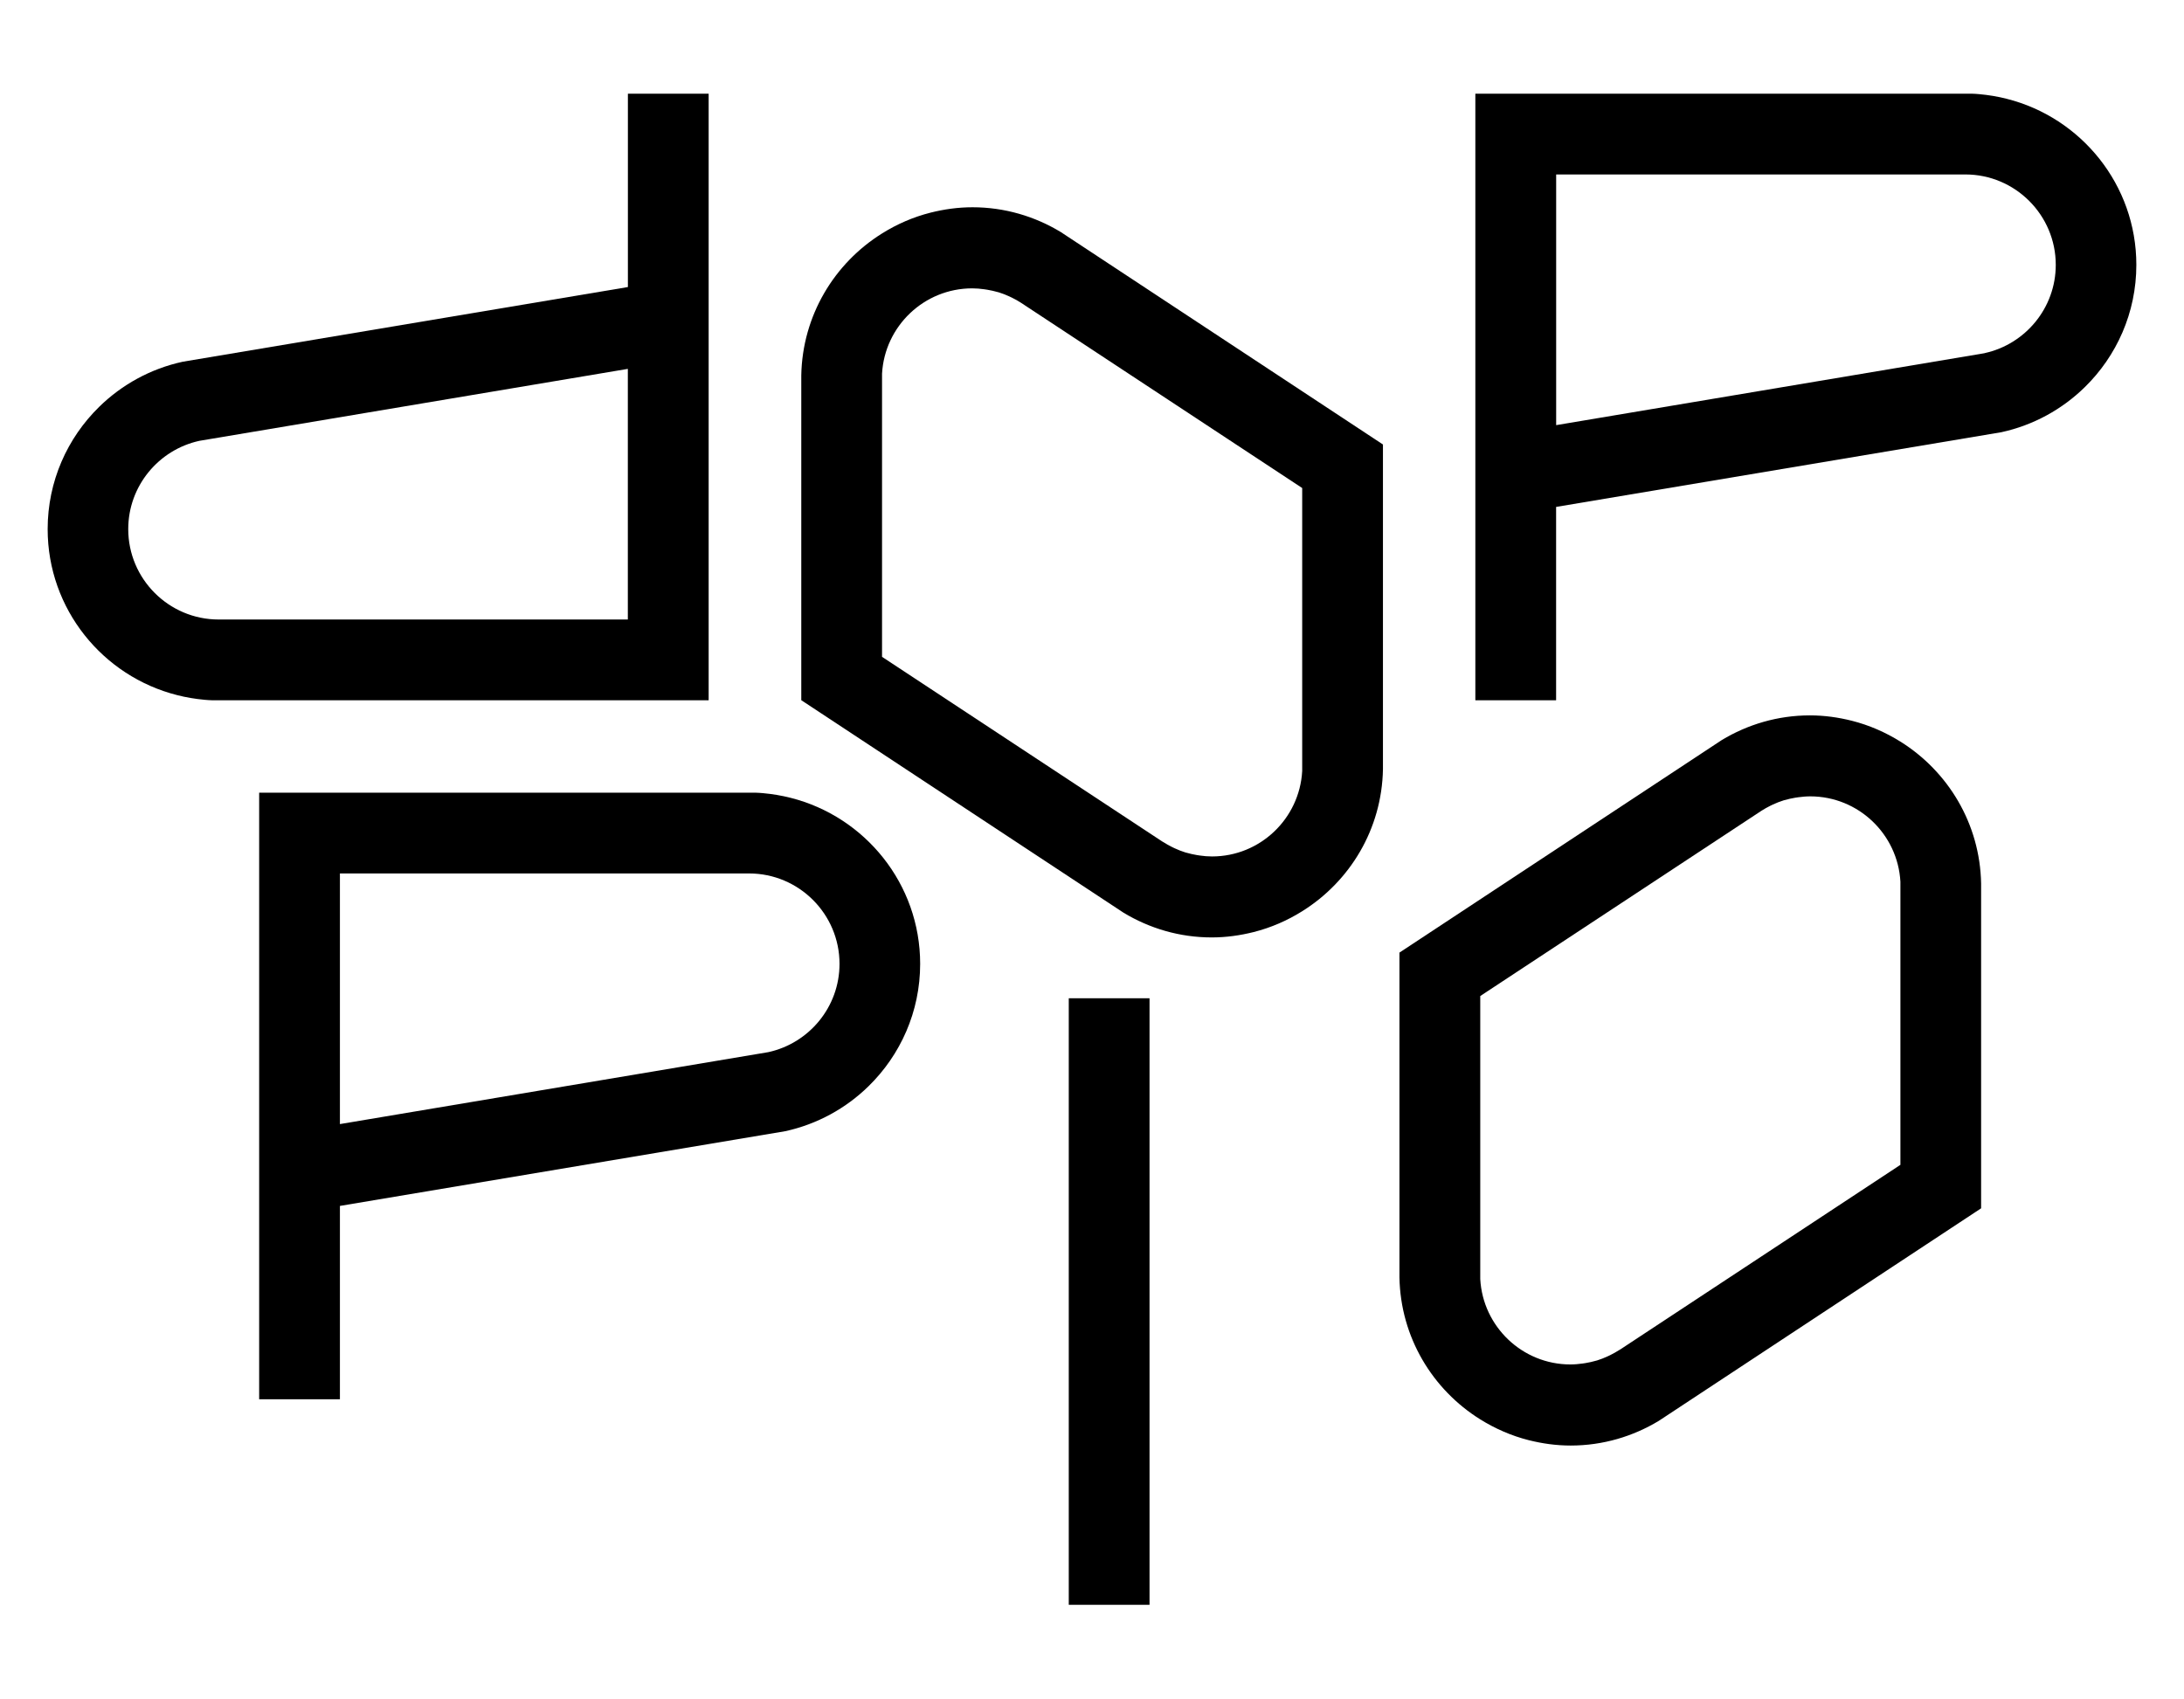
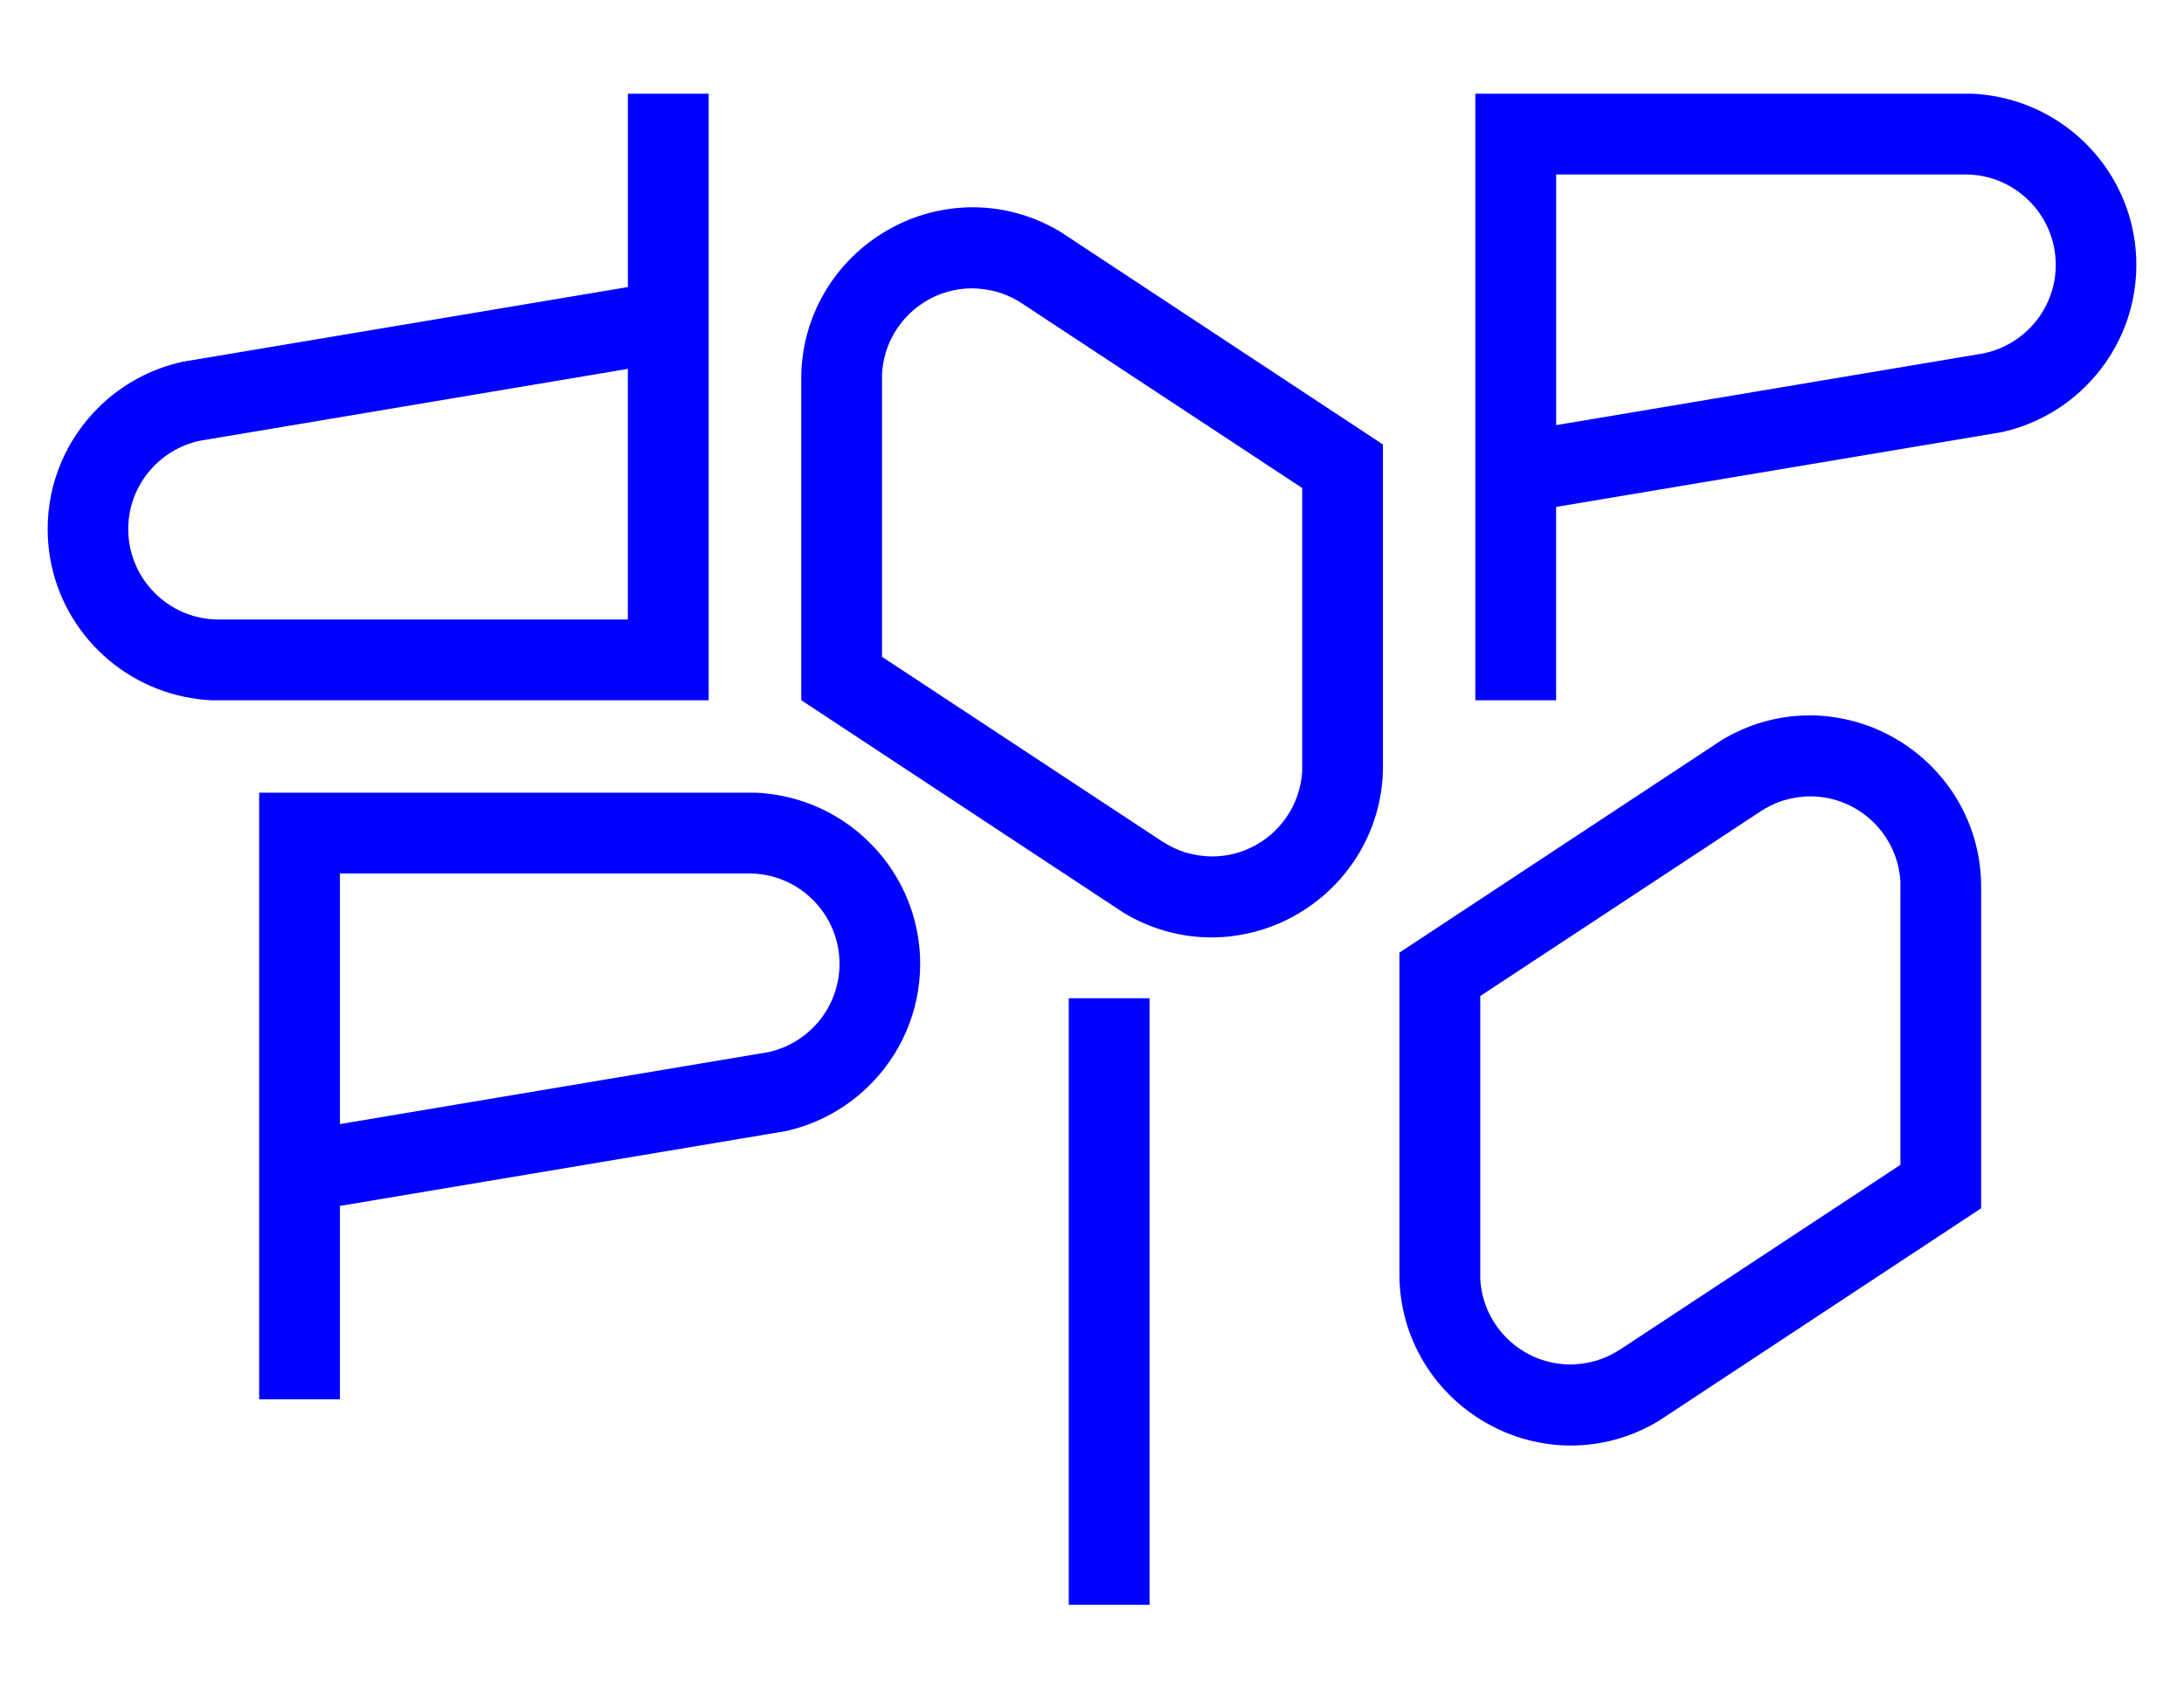
<svg xmlns="http://www.w3.org/2000/svg" id="Calque_1" viewBox="0 0 382.68 297.64">
  <defs>
-     <style>.cls-1{fill:currentColor;}</style>
+     <style>.cls-1{fill:#0000ff;}</style>
  </defs>
  <rect class="cls-1" x="187.27" y="174.93" width="14.15" height="106.29" />
  <path class="cls-1" d="M351.65,17.32c-1.57-.4-3.18-.67-4.83-.82-.42-.04-.84-.07-1.27-.08h-87.04v106.29h14.15v-33.88l78.01-13.09c5.62-1.22,10.66-4.01,14.63-7.9,5.57-5.45,9.03-13.04,9.03-21.43,0-14.02-9.67-25.8-22.69-29.09ZM347.75,61.89l-75.08,12.61V30.57h71.7c8.73,0,15.84,7.11,15.84,15.84,0,7.57-5.34,13.91-12.46,15.47Z" />
  <path class="cls-1" d="M138.54,139.81c-1.57-.4-3.18-.67-4.83-.82-.42-.04-.84-.07-1.27-.08H45.41v106.29h14.15v-33.88l78.01-13.09c5.62-1.22,10.66-4.01,14.63-7.9,5.57-5.45,9.03-13.04,9.03-21.43,0-14.02-9.67-25.8-22.69-29.09ZM134.64,184.37l-75.08,12.61v-43.92h71.7c8.73,0,15.84,7.11,15.84,15.84,0,7.57-5.34,13.91-12.46,15.47Z" />
  <path class="cls-1" d="M31.03,121.81c1.57.4,3.18.67,4.83.82.42.04.84.07,1.27.08h87.04V16.42h-14.15v33.88l-78.01,13.09c-5.62,1.22-10.66,4.01-14.63,7.9-5.57,5.45-9.03,13.04-9.03,21.43,0,14.02,9.67,25.8,22.69,29.09ZM34.93,77.25l75.08-12.61v43.92H38.31c-8.73,0-15.84-7.11-15.84-15.84,0-7.57,5.34-13.91,12.46-15.47Z" />
  <path class="cls-1" d="M185.85,40.65c-4.52-2.73-9.8-4.33-15.45-4.33-2.54,0-4.99.35-7.34.94-3.05.77-5.91,2.02-8.51,3.65-8.35,5.21-13.96,14.38-14.15,24.88v56.91l56.47,37.24c4.52,2.73,9.8,4.33,15.45,4.33,2.54,0,4.99-.35,7.34-.94,3.05-.77,5.91-2.02,8.51-3.65,8.35-5.21,13.96-14.38,14.15-24.88v-56.91l-56.47-37.24ZM228.17,135.12c-.46,8.32-7.36,14.96-15.8,14.96-.72,0-1.42-.06-2.11-.16-.18-.02-.36-.05-.53-.08-.63-.11-1.25-.24-1.86-.42-.05-.02-.11-.02-.16-.04-.65-.2-1.27-.45-1.88-.73-.16-.07-.31-.15-.46-.22-.53-.26-1.04-.55-1.54-.87-.06-.04-.12-.06-.18-.1l-49.1-32.36v-49.61c.46-8.32,7.36-14.96,15.8-14.96.72,0,1.42.06,2.11.16.18.02.35.05.53.08.63.11,1.25.24,1.86.42.05.02.11.03.16.04.65.2,1.27.45,1.88.73.16.07.31.15.46.22.53.26,1.04.55,1.54.87.06.04,49.28,32.47,49.28,32.47v49.61Z" />
  <path class="cls-1" d="M245.21,166.93v56.91c.19,10.5,5.8,19.67,14.15,24.88,2.6,1.62,5.46,2.88,8.51,3.65,2.35.59,4.8.94,7.34.94,5.65,0,10.93-1.6,15.45-4.33l56.47-37.24v-56.91c-.19-10.5-5.8-19.67-14.15-24.88-2.6-1.62-5.46-2.88-8.51-3.65-2.35-.59-4.8-.94-7.34-.94-5.65,0-10.93,1.6-15.45,4.33l-56.47,37.24ZM259.37,174.54s49.22-32.43,49.28-32.47c.49-.32,1.01-.6,1.54-.87.15-.08.31-.15.46-.22.61-.28,1.23-.53,1.88-.73.05-.02.11-.03.16-.04.6-.18,1.23-.31,1.86-.42.18-.03.35-.06.53-.08.69-.09,1.39-.16,2.11-.16,8.44,0,15.34,6.64,15.8,14.96v49.61s-49.1,32.36-49.1,32.36c-.06.04-.12.06-.18.1-.49.32-1.01.6-1.54.87-.15.08-.31.15-.46.22-.61.28-1.23.53-1.88.73-.05.02-.11.03-.16.04-.6.18-1.23.31-1.86.42-.18.03-.35.06-.53.08-.69.09-1.39.16-2.11.16-8.44,0-15.34-6.64-15.8-14.96v-49.61Z" />
</svg>
